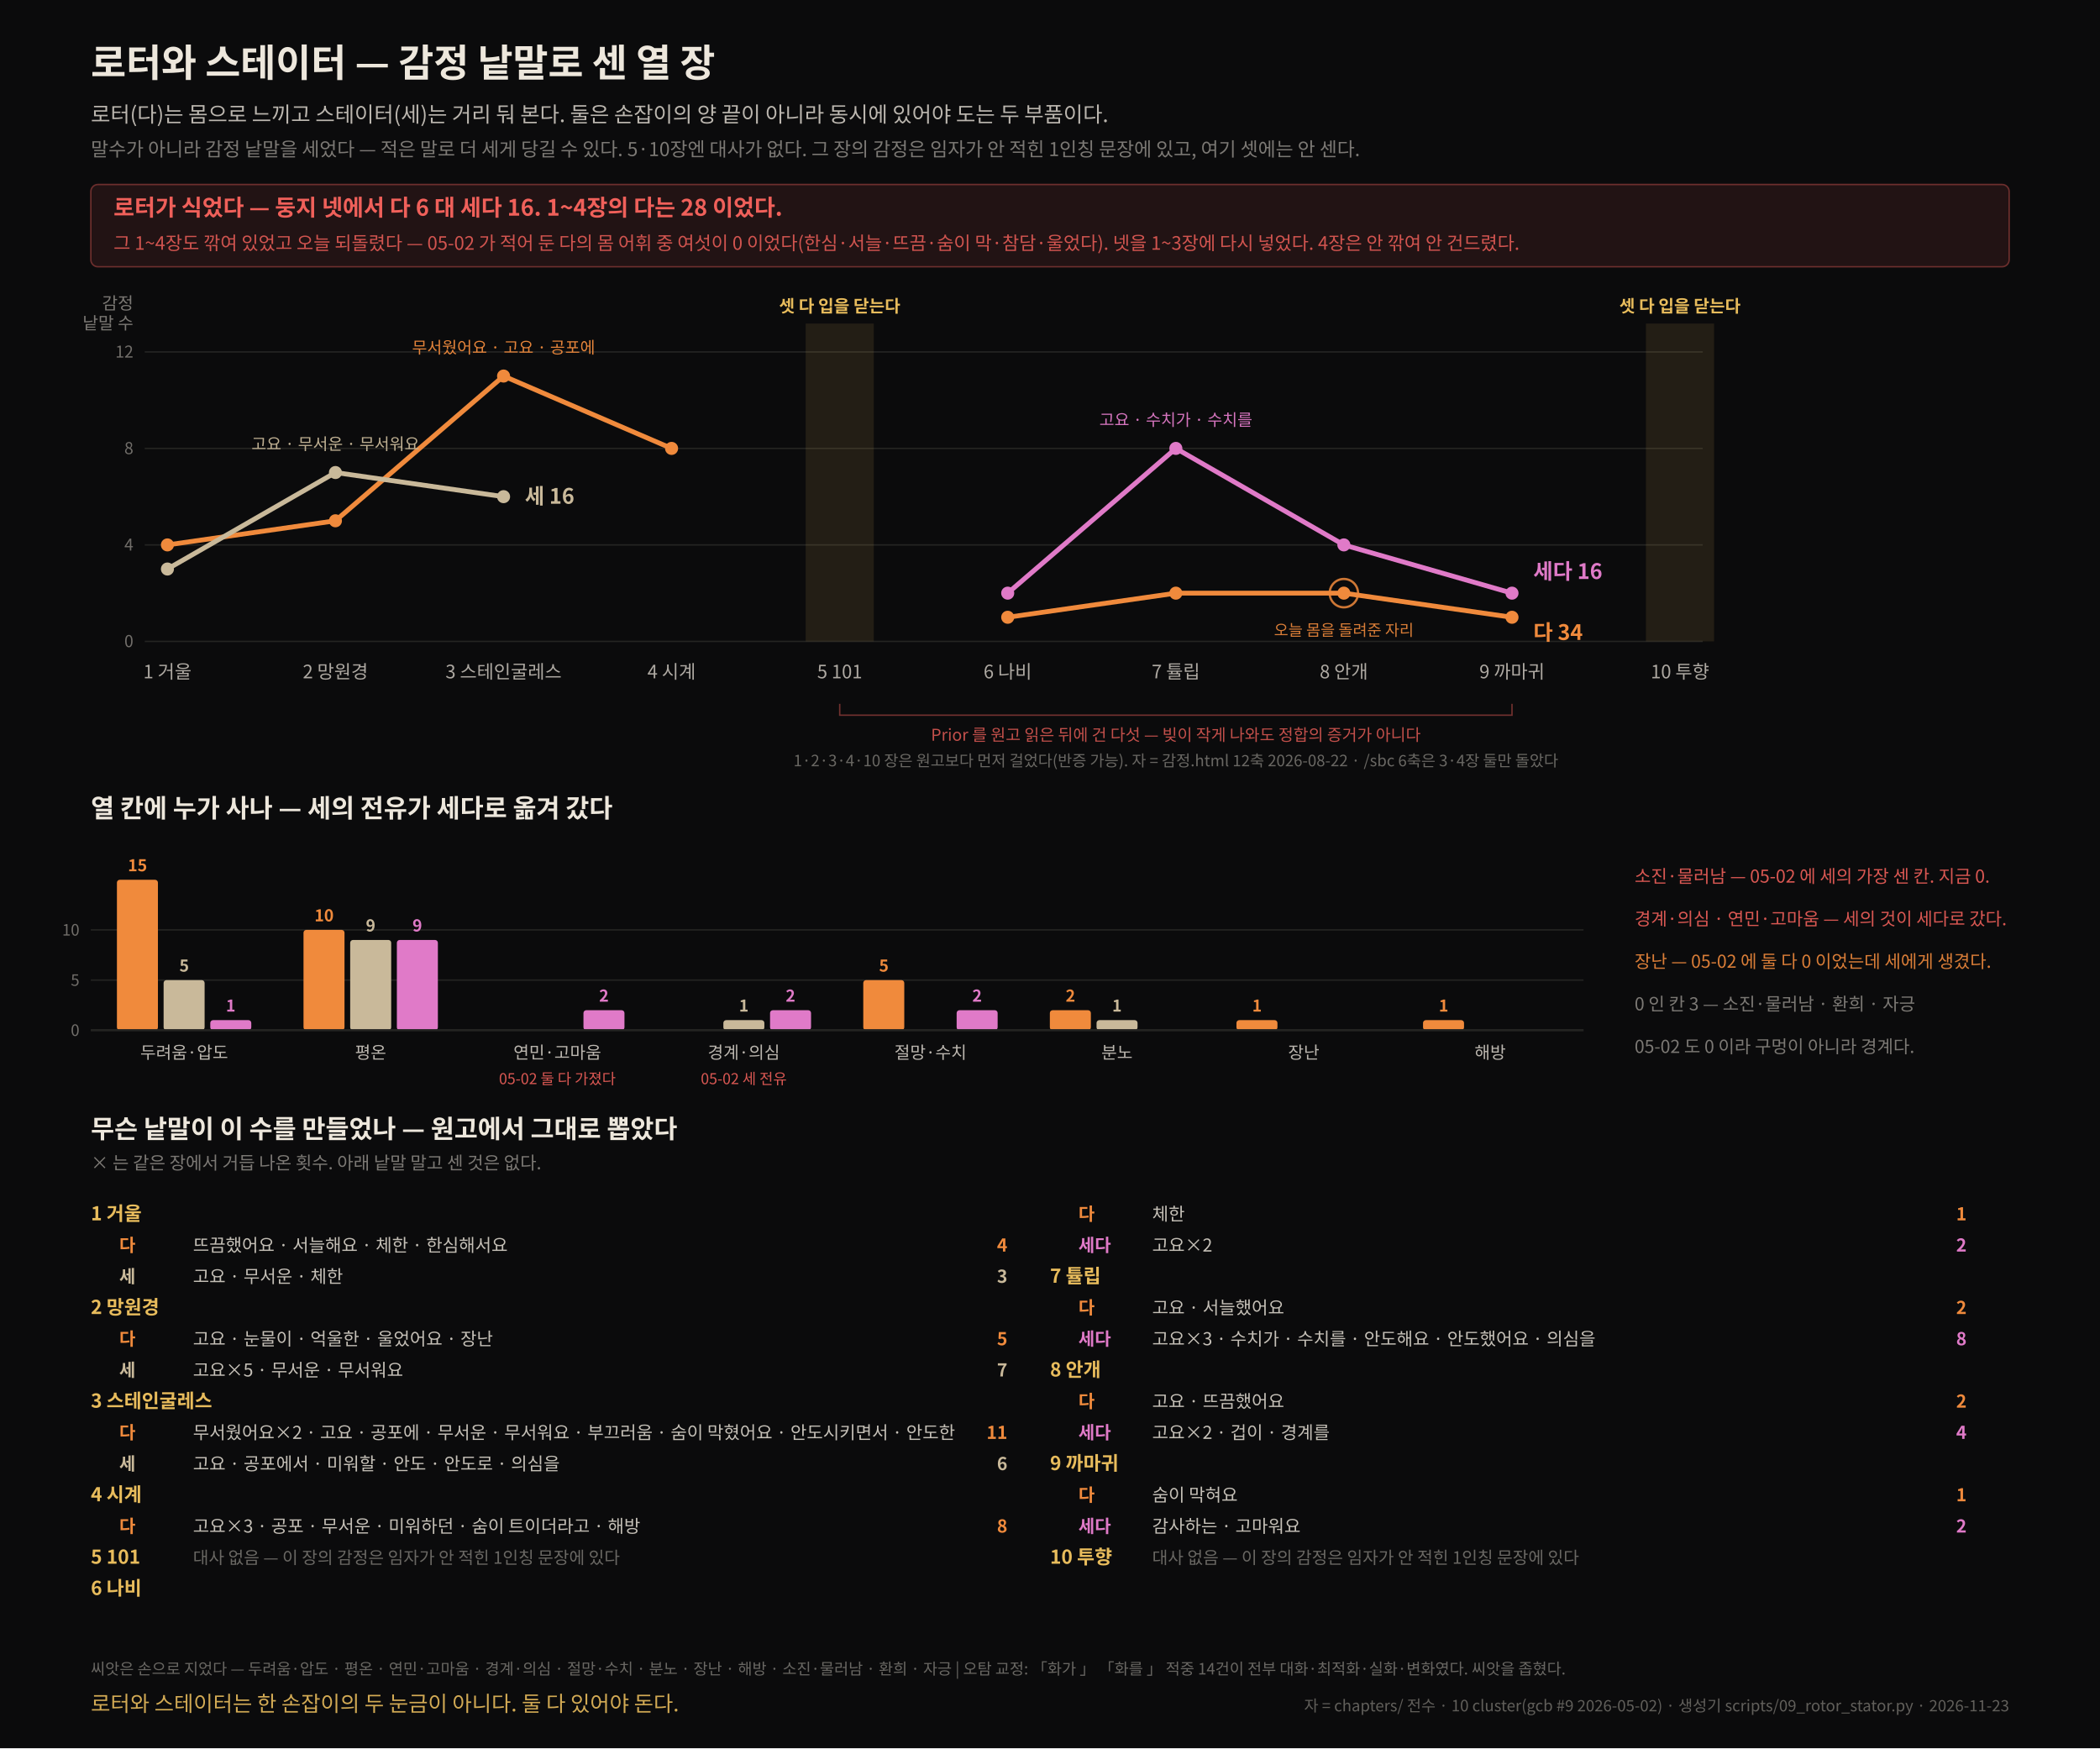
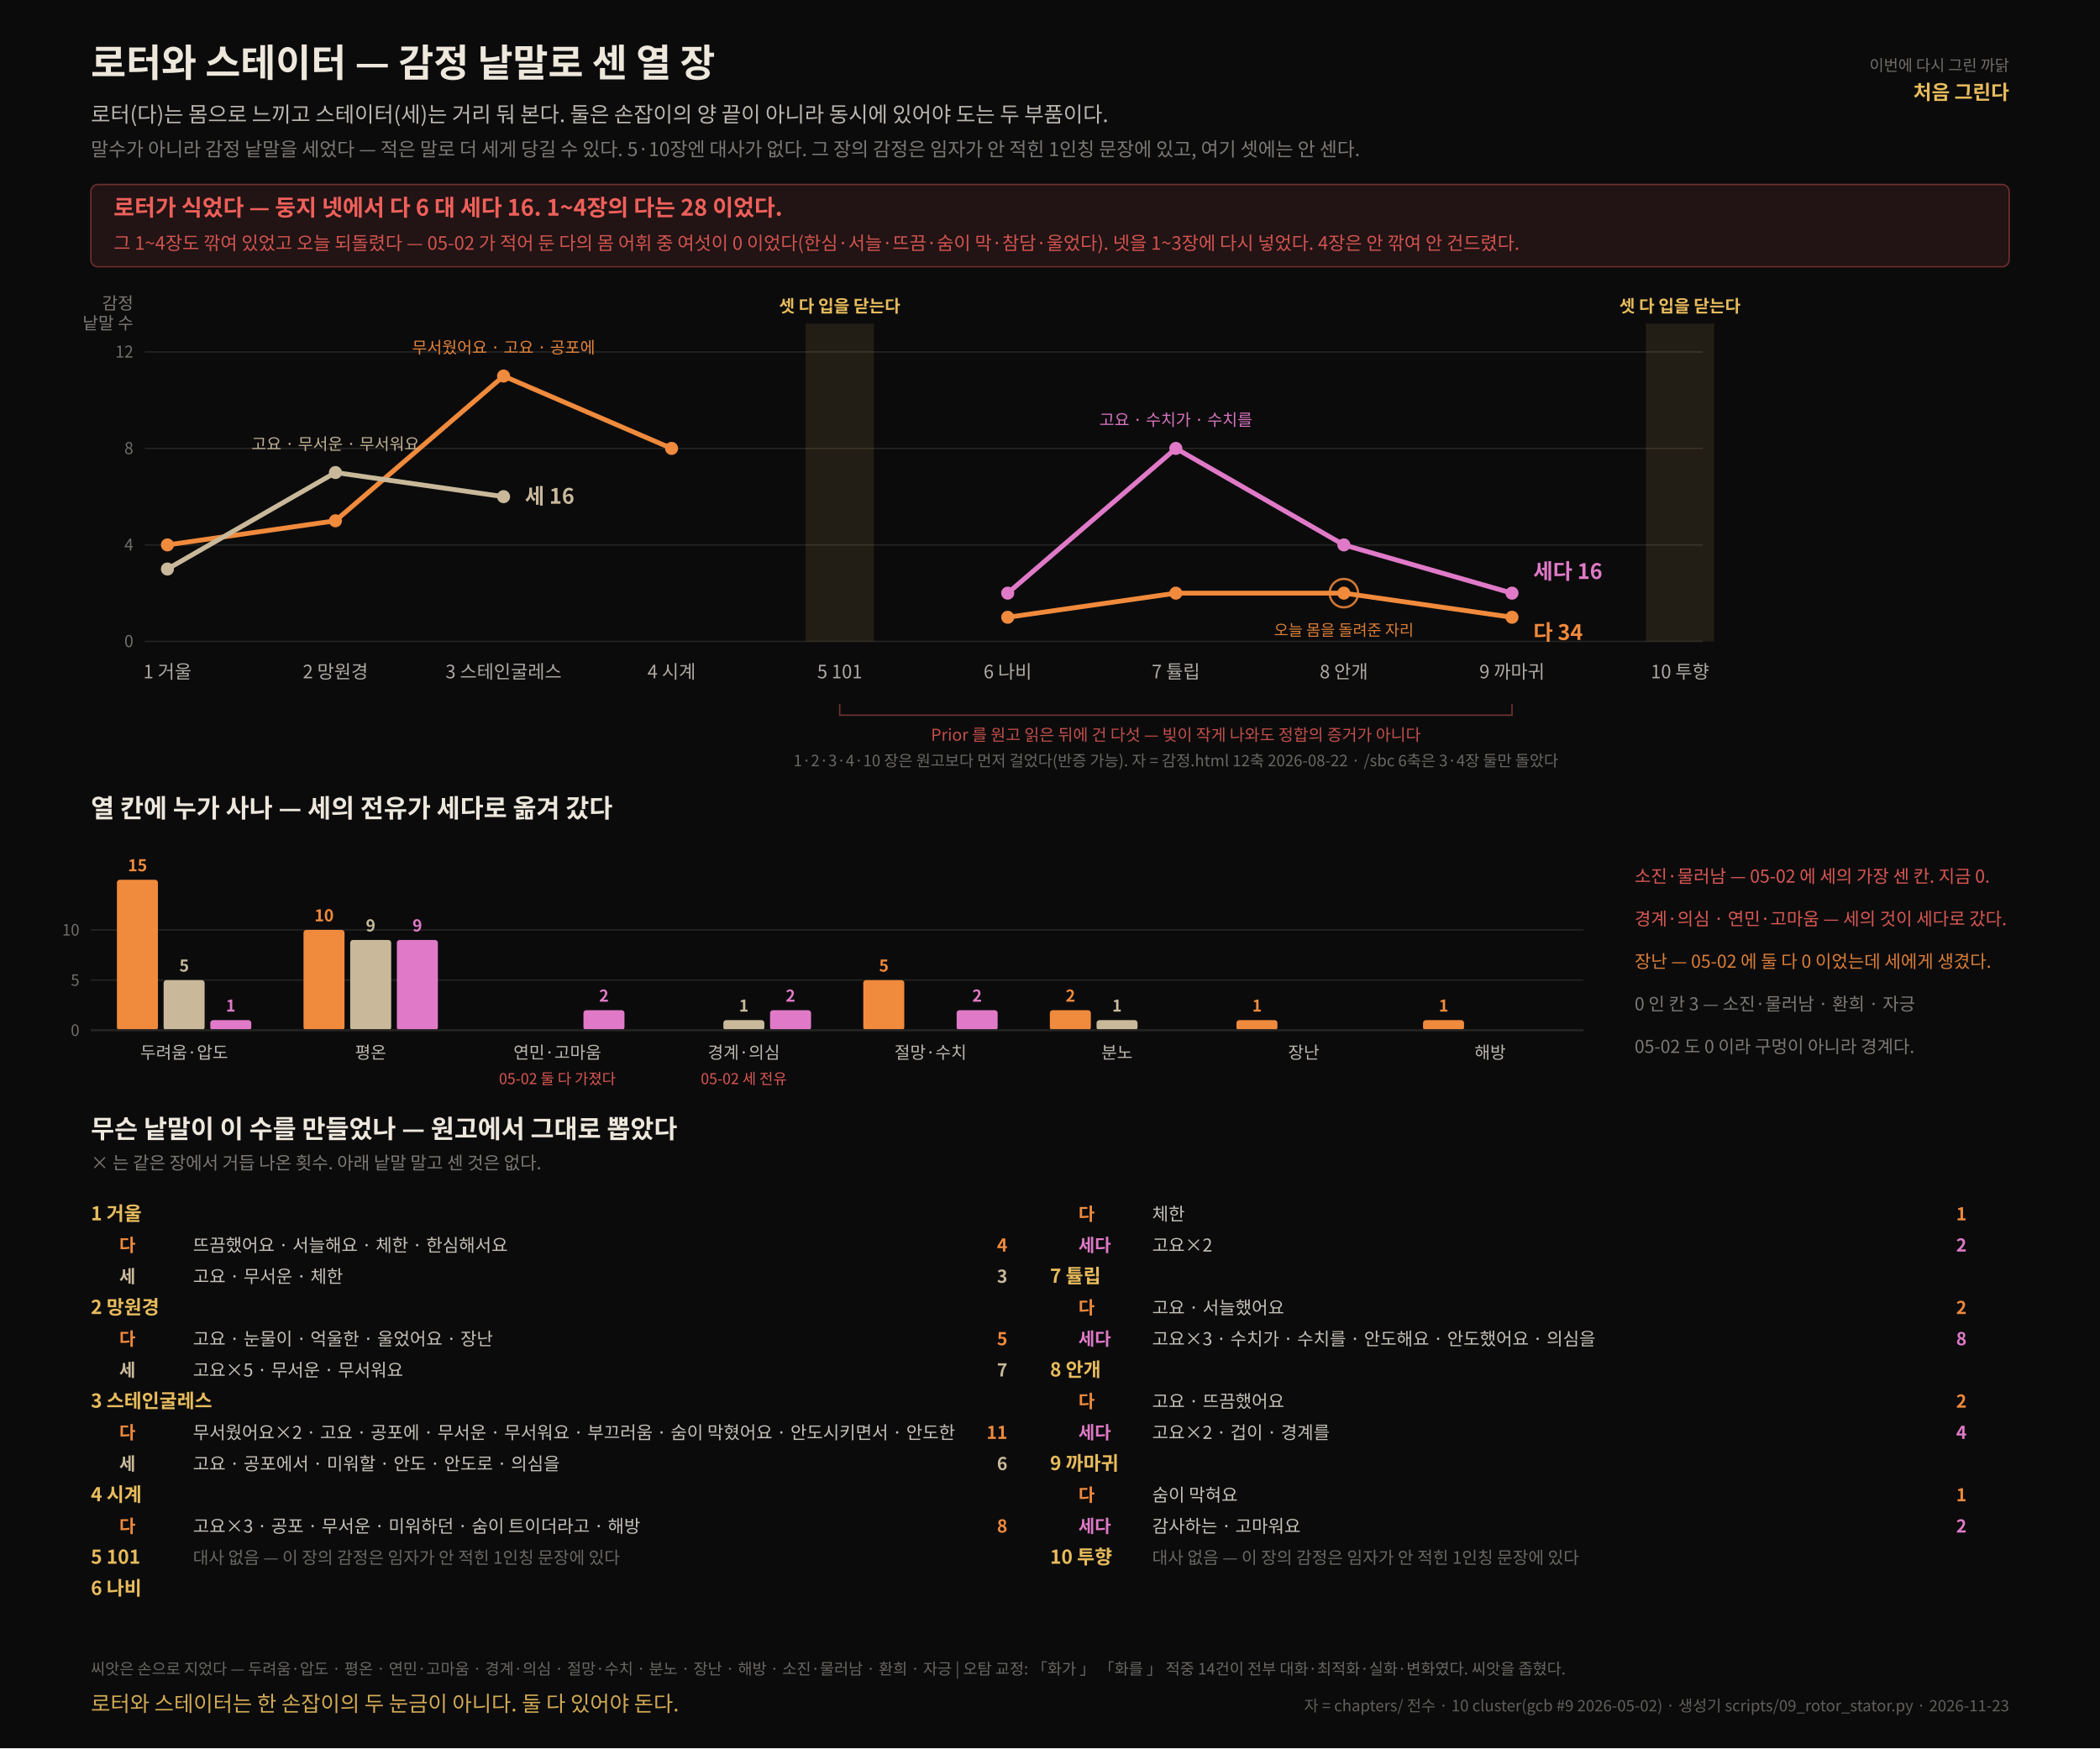
<svg xmlns="http://www.w3.org/2000/svg" width="1480" height="1232" viewBox="0 0 1480 1232" font-family="Apple SD Gothic Neo, Noto Sans CJK KR, Noto Sans KR, Helvetica Neue, Helvetica, Arial, sans-serif">
  <rect width="1480" height="1232" fill="#0B0B0C" />
  <text x="64.0" y="54.0" font-size="27" fill="#EDE7DC" fill-opacity="1.0" text-anchor="start" font-weight="700">로터와 스테이터 — 감정 낱말로 센 열 장</text>
+   <text x="1416.0" y="50.0" font-size="11" fill="#EDE7DC" fill-opacity="0.45" text-anchor="end">이번에 다시 그린 까닭</text>
+   <text x="1416.0" y="70.0" font-size="14" fill="#E8BC5C" fill-opacity="1.0" text-anchor="end" font-weight="700">처음 그린다</text>
  <text x="64.0" y="86.0" font-size="15" fill="#EDE7DC" fill-opacity="0.78" text-anchor="start">로터(다)는 몸으로 느끼고 스테이터(세)는 거리 둬 본다. 둘은 손잡이의 양 끝이 아니라 동시에 있어야 도는 두 부품이다.</text>
  <text x="64.0" y="110.0" font-size="13.5" fill="#EDE7DC" fill-opacity="0.5" text-anchor="start">말수가 아니라 감정 낱말을 세었다 — 적은 말로 더 세게 당길 수 있다. 5·10장엔 대사가 없다. 그 장의 감정은 임자가 안 적힌 1인칭 문장에 있고, 여기 셋에는 안 센다.</text>
  <rect x="64" y="130" width="1352" height="58" rx="5" fill="#F0605A" fill-opacity=".10" stroke="#F0605A" stroke-opacity=".40" />
  <text x="80.0" y="152.0" font-size="16" fill="#F0605A" fill-opacity="1.0" text-anchor="start" font-weight="700">로터가 식었다 — 둥지 넷에서 다 6 대 세다 16. 1~4장의 다는 28 이었다.</text>
  <text x="80.0" y="176.0" font-size="13" fill="#F0605A" fill-opacity="0.85" text-anchor="start">그 1~4장도 깎여 있었고 오늘 되돌렸다 — 05-02 가 적어 둔 다의 몸 어휘 중 여섯이 0 이었다(한심·서늘·뜨끔·숨이 막·참담·울었다). 넷을 1~3장에 다시 넣었다. 4장은 안 깎여 안 건드렸다.</text>
  <line x1="102" y1="452.0" x2="1200" y2="452.0" stroke="#242422" stroke-width="1" />
  <text x="94.0" y="456.0" font-size="11.5" fill="#EDE7DC" fill-opacity="0.45" text-anchor="end">0</text>
  <line x1="102" y1="384.0" x2="1200" y2="384.0" stroke="#242422" stroke-width="1" />
  <text x="94.0" y="388.0" font-size="11.5" fill="#EDE7DC" fill-opacity="0.45" text-anchor="end">4</text>
  <line x1="102" y1="316.0" x2="1200" y2="316.0" stroke="#242422" stroke-width="1" />
  <text x="94.0" y="320.0" font-size="11.5" fill="#EDE7DC" fill-opacity="0.45" text-anchor="end">8</text>
  <line x1="102" y1="248.0" x2="1200" y2="248.0" stroke="#242422" stroke-width="1" />
  <text x="94.0" y="252.0" font-size="11.5" fill="#EDE7DC" fill-opacity="0.45" text-anchor="end">12</text>
  <rect x="567.8" y="228" width="48" height="224" fill="#E8BC5C" fill-opacity=".11" />
  <text x="591.8" y="220.0" font-size="12" fill="#E8BC5C" fill-opacity="1.0" text-anchor="middle" font-weight="700">셋 다 입을 닫는다</text>
  <rect x="1160.0" y="228" width="48" height="224" fill="#E8BC5C" fill-opacity=".11" />
  <text x="1184.0" y="220.0" font-size="12" fill="#E8BC5C" fill-opacity="1.0" text-anchor="middle" font-weight="700">셋 다 입을 닫는다</text>
  <polyline points="118.0,384.0 236.4,367.0 354.9,265.0 473.3,316.0" fill="none" stroke="#F08A3C" stroke-width="3.4" stroke-linejoin="round" stroke-linecap="round" />
  <polyline points="710.2,435.0 828.7,418.0 947.1,418.0 1065.6,435.0" fill="none" stroke="#F08A3C" stroke-width="3.4" stroke-linejoin="round" stroke-linecap="round" />
  <circle cx="118.0" cy="384.0" r="4.6" fill="#F08A3C" />
  <circle cx="236.4" cy="367.0" r="4.6" fill="#F08A3C" />
  <circle cx="354.9" cy="265.0" r="4.6" fill="#F08A3C" />
  <circle cx="473.3" cy="316.0" r="4.6" fill="#F08A3C" />
  <circle cx="710.2" cy="435.0" r="4.6" fill="#F08A3C" />
  <circle cx="828.7" cy="418.0" r="4.6" fill="#F08A3C" />
  <circle cx="947.1" cy="418.0" r="4.6" fill="#F08A3C" />
  <circle cx="1065.6" cy="435.0" r="4.6" fill="#F08A3C" />
  <text x="1080.6" y="451.0" font-size="15" fill="#F08A3C" fill-opacity="1.0" text-anchor="start" font-weight="700">다  34</text>
  <polyline points="118.0,401.0 236.4,333.0 354.9,350.0" fill="none" stroke="#C9B99A" stroke-width="3.4" stroke-linejoin="round" stroke-linecap="round" />
  <circle cx="118.0" cy="401.0" r="4.6" fill="#C9B99A" />
  <circle cx="236.4" cy="333.0" r="4.6" fill="#C9B99A" />
  <circle cx="354.9" cy="350.0" r="4.6" fill="#C9B99A" />
  <text x="369.9" y="355.0" font-size="15" fill="#C9B99A" fill-opacity="1.0" text-anchor="start" font-weight="700">세  16</text>
  <polyline points="710.2,418.0 828.7,316.0 947.1,384.0 1065.6,418.0" fill="none" stroke="#E07AC8" stroke-width="3.4" stroke-linejoin="round" stroke-linecap="round" />
  <circle cx="710.2" cy="418.0" r="4.6" fill="#E07AC8" />
  <circle cx="828.7" cy="316.0" r="4.6" fill="#E07AC8" />
  <circle cx="947.1" cy="384.0" r="4.6" fill="#E07AC8" />
  <circle cx="1065.6" cy="418.0" r="4.6" fill="#E07AC8" />
  <text x="1080.6" y="408.0" font-size="15" fill="#E07AC8" fill-opacity="1.0" text-anchor="start" font-weight="700">세다  16</text>
  <text x="94.0" y="218.0" font-size="12" fill="#EDE7DC" fill-opacity="0.5" text-anchor="end">감정</text>
  <text x="94.0" y="232.0" font-size="12" fill="#EDE7DC" fill-opacity="0.5" text-anchor="end">낱말 수</text>
  <text x="354.9" y="249.0" font-size="11.5" fill="#F08A3C" fill-opacity="0.95" text-anchor="middle">무서웠어요 · 고요 · 공포에</text>
  <text x="236.4" y="317.0" font-size="11.5" fill="#C9B99A" fill-opacity="0.95" text-anchor="middle">고요 · 무서운 · 무서워요</text>
  <text x="828.7" y="300.0" font-size="11.5" fill="#E07AC8" fill-opacity="0.95" text-anchor="middle">고요 · 수치가 · 수치를</text>
  <circle cx="947.1" cy="418.0" r="10" fill="none" stroke="#F08A3C" stroke-width="1.6" stroke-opacity=".85" />
  <text x="947.1" y="448.0" font-size="11" fill="#F08A3C" fill-opacity="0.9" text-anchor="middle">오늘 몸을 돌려준 자리</text>
  <path d="M 591.8 496 L 591.8 504 L 1065.6 504 L 1065.6 496" fill="none" stroke="#F0605A" stroke-width="1" stroke-opacity=".45" />
  <text x="828.7" y="522.0" font-size="11.5" fill="#F0605A" fill-opacity="0.8" text-anchor="middle">Prior 를 원고 읽은 뒤에 건 다섯 — 빚이 작게 나와도 정합의 증거가 아니다</text>
  <text x="828.7" y="540.0" font-size="11" fill="#EDE7DC" fill-opacity="0.42" text-anchor="middle">1·2·3·4·10 장은 원고보다 먼저 걸었다(반증 가능). 자 = 감정.html 12축 2026-08-22 · /sbc 6축은 3·4장 둘만 돌았다</text>
  <text x="118.0" y="478.0" font-size="13" fill="#EDE7DC" fill-opacity="0.72" text-anchor="middle">1 거울</text>
  <text x="236.4" y="478.0" font-size="13" fill="#EDE7DC" fill-opacity="0.72" text-anchor="middle">2 망원경</text>
  <text x="354.9" y="478.0" font-size="13" fill="#EDE7DC" fill-opacity="0.72" text-anchor="middle">3 스테인굴레스</text>
  <text x="473.3" y="478.0" font-size="13" fill="#EDE7DC" fill-opacity="0.72" text-anchor="middle">4 시계</text>
  <text x="591.8" y="478.0" font-size="13" fill="#EDE7DC" fill-opacity="0.72" text-anchor="middle">5 101</text>
  <text x="710.2" y="478.0" font-size="13" fill="#EDE7DC" fill-opacity="0.72" text-anchor="middle">6 나비</text>
  <text x="828.7" y="478.0" font-size="13" fill="#EDE7DC" fill-opacity="0.72" text-anchor="middle">7 튤립</text>
  <text x="947.1" y="478.0" font-size="13" fill="#EDE7DC" fill-opacity="0.72" text-anchor="middle">8 안개</text>
  <text x="1065.6" y="478.0" font-size="13" fill="#EDE7DC" fill-opacity="0.72" text-anchor="middle">9 까마귀</text>
  <text x="1184.0" y="478.0" font-size="13" fill="#EDE7DC" fill-opacity="0.72" text-anchor="middle">10 투향</text>
  <text x="64.0" y="576.0" font-size="18" fill="#EDE7DC" fill-opacity="1.0" text-anchor="start" font-weight="700">열 칸에 누가 사나 — 세의 전유가 세다로 옮겨 갔다</text>
  <line x1="64" y1="726.0" x2="1116.0" y2="726.0" stroke="#242422" stroke-width="1" />
  <text x="56.0" y="730.0" font-size="11" fill="#EDE7DC" fill-opacity="0.45" text-anchor="end">0</text>
  <line x1="64" y1="690.7" x2="1116.0" y2="690.7" stroke="#242422" stroke-width="1" />
  <text x="56.0" y="694.7" font-size="11" fill="#EDE7DC" fill-opacity="0.45" text-anchor="end">5</text>
  <line x1="64" y1="655.3" x2="1116.0" y2="655.3" stroke="#242422" stroke-width="1" />
  <text x="56.0" y="659.3" font-size="11" fill="#EDE7DC" fill-opacity="0.45" text-anchor="end">10</text>
  <rect x="82.4" y="620.0" width="28.9" height="106.0" fill="#F08A3C" rx="2" />
  <text x="96.9" y="614.0" font-size="11.5" fill="#F08A3C" fill-opacity="1.0" text-anchor="middle" font-weight="700">15</text>
  <rect x="115.3" y="690.7" width="28.9" height="35.3" fill="#C9B99A" rx="2" />
  <text x="129.8" y="684.7" font-size="11.5" fill="#C9B99A" fill-opacity="1.0" text-anchor="middle" font-weight="700">5</text>
  <rect x="148.2" y="718.9" width="28.9" height="7.1" fill="#E07AC8" rx="2" />
  <text x="162.6" y="712.9" font-size="11.5" fill="#E07AC8" fill-opacity="1.0" text-anchor="middle" font-weight="700">1</text>
  <text x="129.8" y="746.0" font-size="12" fill="#EDE7DC" fill-opacity="0.78" text-anchor="middle">두려움·압도</text>
  <rect x="213.9" y="655.3" width="28.9" height="70.7" fill="#F08A3C" rx="2" />
  <text x="228.4" y="649.3" font-size="11.5" fill="#F08A3C" fill-opacity="1.0" text-anchor="middle" font-weight="700">10</text>
  <rect x="246.8" y="662.4" width="28.9" height="63.6" fill="#C9B99A" rx="2" />
  <text x="261.2" y="656.4" font-size="11.5" fill="#C9B99A" fill-opacity="1.0" text-anchor="middle" font-weight="700">9</text>
  <rect x="279.7" y="662.4" width="28.9" height="63.6" fill="#E07AC8" rx="2" />
  <text x="294.1" y="656.4" font-size="11.5" fill="#E07AC8" fill-opacity="1.0" text-anchor="middle" font-weight="700">9</text>
  <text x="261.2" y="746.0" font-size="12" fill="#EDE7DC" fill-opacity="0.78" text-anchor="middle">평온</text>
  <rect x="411.2" y="711.9" width="28.9" height="14.1" fill="#E07AC8" rx="2" />
  <text x="425.6" y="705.9" font-size="11.5" fill="#E07AC8" fill-opacity="1.0" text-anchor="middle" font-weight="700">2</text>
  <text x="392.8" y="746.0" font-size="12" fill="#EDE7DC" fill-opacity="0.78" text-anchor="middle">연민·고마움</text>
  <text x="392.8" y="764.0" font-size="10.5" fill="#F0605A" fill-opacity="0.9" text-anchor="middle">05-02 둘 다 가졌다</text>
  <rect x="509.8" y="718.9" width="28.9" height="7.1" fill="#C9B99A" rx="2" />
  <text x="524.2" y="712.9" font-size="11.5" fill="#C9B99A" fill-opacity="1.0" text-anchor="middle" font-weight="700">1</text>
  <rect x="542.7" y="711.9" width="28.9" height="14.1" fill="#E07AC8" rx="2" />
  <text x="557.1" y="705.9" font-size="11.5" fill="#E07AC8" fill-opacity="1.0" text-anchor="middle" font-weight="700">2</text>
  <text x="524.2" y="746.0" font-size="12" fill="#EDE7DC" fill-opacity="0.78" text-anchor="middle">경계·의심</text>
  <text x="524.2" y="764.0" font-size="10.5" fill="#F0605A" fill-opacity="0.9" text-anchor="middle">05-02 세 전유</text>
  <rect x="608.4" y="690.7" width="28.9" height="35.3" fill="#F08A3C" rx="2" />
  <text x="622.9" y="684.7" font-size="11.5" fill="#F08A3C" fill-opacity="1.0" text-anchor="middle" font-weight="700">5</text>
  <rect x="674.2" y="711.9" width="28.9" height="14.1" fill="#E07AC8" rx="2" />
  <text x="688.6" y="705.9" font-size="11.5" fill="#E07AC8" fill-opacity="1.0" text-anchor="middle" font-weight="700">2</text>
  <text x="655.8" y="746.0" font-size="12" fill="#EDE7DC" fill-opacity="0.78" text-anchor="middle">절망·수치</text>
  <rect x="739.9" y="711.9" width="28.9" height="14.1" fill="#F08A3C" rx="2" />
  <text x="754.4" y="705.9" font-size="11.5" fill="#F08A3C" fill-opacity="1.0" text-anchor="middle" font-weight="700">2</text>
  <rect x="772.8" y="718.9" width="28.9" height="7.1" fill="#C9B99A" rx="2" />
  <text x="787.2" y="712.9" font-size="11.5" fill="#C9B99A" fill-opacity="1.0" text-anchor="middle" font-weight="700">1</text>
  <text x="787.2" y="746.0" font-size="12" fill="#EDE7DC" fill-opacity="0.78" text-anchor="middle">분노</text>
  <rect x="871.4" y="718.9" width="28.9" height="7.1" fill="#F08A3C" rx="2" />
  <text x="885.9" y="712.9" font-size="11.5" fill="#F08A3C" fill-opacity="1.0" text-anchor="middle" font-weight="700">1</text>
  <text x="918.8" y="746.0" font-size="12" fill="#EDE7DC" fill-opacity="0.78" text-anchor="middle">장난</text>
  <rect x="1002.9" y="718.9" width="28.9" height="7.1" fill="#F08A3C" rx="2" />
  <text x="1017.4" y="712.9" font-size="11.5" fill="#F08A3C" fill-opacity="1.0" text-anchor="middle" font-weight="700">1</text>
  <text x="1050.2" y="746.0" font-size="12" fill="#EDE7DC" fill-opacity="0.78" text-anchor="middle">해방</text>
  <line x1="64" y1="726" x2="1116.0" y2="726" stroke="#242422" stroke-width="1.5" />
  <text x="1152.0" y="622.0" font-size="12.5" fill="#F0605A" fill-opacity="0.9" text-anchor="start">소진·물러남 — 05-02 에 세의 가장 센 칸. 지금 0.</text>
  <text x="1152.0" y="652.0" font-size="12.5" fill="#F0605A" fill-opacity="0.9" text-anchor="start">경계·의심 · 연민·고마움 — 세의 것이 세다로 갔다.</text>
  <text x="1152.0" y="682.0" font-size="12.5" fill="#F08A3C" fill-opacity="0.9" text-anchor="start">장난 — 05-02 에 둘 다 0 이었는데 세에게 생겼다.</text>
  <text x="1152.0" y="712.0" font-size="12.5" fill="#EDE7DC" fill-opacity="0.5" text-anchor="start">0 인 칸 3 — 소진·물러남 · 환희 · 자긍</text>
  <text x="1152.0" y="742.0" font-size="12.5" fill="#EDE7DC" fill-opacity="0.5" text-anchor="start">05-02 도 0 이라 구멍이 아니라 경계다.</text>
  <text x="64.0" y="802.0" font-size="18" fill="#EDE7DC" fill-opacity="1.0" text-anchor="start" font-weight="700">무슨 낱말이 이 수를 만들었나 — 원고에서 그대로 뽑았다</text>
  <text x="64.0" y="824.0" font-size="12.5" fill="#EDE7DC" fill-opacity="0.5" text-anchor="start">× 는 같은 장에서 거듭 나온 횟수. 아래 낱말 말고 센 것은 없다.</text>
  <text x="64.0" y="860.0" font-size="13.5" fill="#E8BC5C" fill-opacity="1.0" text-anchor="start" font-weight="700">1 거울</text>
  <text x="84.0" y="882.0" font-size="12.5" fill="#F08A3C" fill-opacity="1.0" text-anchor="start" font-weight="700">다</text>
  <text x="136.0" y="882.0" font-size="12.5" fill="#EDE7DC" fill-opacity="0.82" text-anchor="start">뜨끔했어요 · 서늘해요 · 체한 · 한심해서요</text>
  <text x="710.0" y="882.0" font-size="12.5" fill="#F08A3C" fill-opacity="1.0" text-anchor="end" font-weight="700">4</text>
  <text x="84.0" y="904.0" font-size="12.5" fill="#C9B99A" fill-opacity="1.0" text-anchor="start" font-weight="700">세</text>
  <text x="136.0" y="904.0" font-size="12.5" fill="#EDE7DC" fill-opacity="0.82" text-anchor="start">고요 · 무서운 · 체한</text>
  <text x="710.0" y="904.0" font-size="12.5" fill="#C9B99A" fill-opacity="1.0" text-anchor="end" font-weight="700">3</text>
  <text x="64.0" y="926.0" font-size="13.5" fill="#E8BC5C" fill-opacity="1.0" text-anchor="start" font-weight="700">2 망원경</text>
  <text x="84.0" y="948.0" font-size="12.5" fill="#F08A3C" fill-opacity="1.0" text-anchor="start" font-weight="700">다</text>
  <text x="136.0" y="948.0" font-size="12.5" fill="#EDE7DC" fill-opacity="0.82" text-anchor="start">고요 · 눈물이 · 억울한 · 울었어요 · 장난</text>
  <text x="710.0" y="948.0" font-size="12.5" fill="#F08A3C" fill-opacity="1.0" text-anchor="end" font-weight="700">5</text>
  <text x="84.0" y="970.0" font-size="12.5" fill="#C9B99A" fill-opacity="1.0" text-anchor="start" font-weight="700">세</text>
  <text x="136.0" y="970.0" font-size="12.5" fill="#EDE7DC" fill-opacity="0.82" text-anchor="start">고요×5 · 무서운 · 무서워요</text>
  <text x="710.0" y="970.0" font-size="12.5" fill="#C9B99A" fill-opacity="1.0" text-anchor="end" font-weight="700">7</text>
  <text x="64.0" y="992.0" font-size="13.5" fill="#E8BC5C" fill-opacity="1.0" text-anchor="start" font-weight="700">3 스테인굴레스</text>
  <text x="84.0" y="1014.0" font-size="12.5" fill="#F08A3C" fill-opacity="1.0" text-anchor="start" font-weight="700">다</text>
  <text x="136.0" y="1014.0" font-size="12.5" fill="#EDE7DC" fill-opacity="0.82" text-anchor="start">무서웠어요×2 · 고요 · 공포에 · 무서운 · 무서워요 · 부끄러움 · 숨이 막혔어요 · 안도시키면서 · 안도한</text>
  <text x="710.0" y="1014.0" font-size="12.5" fill="#F08A3C" fill-opacity="1.0" text-anchor="end" font-weight="700">11</text>
  <text x="84.0" y="1036.0" font-size="12.5" fill="#C9B99A" fill-opacity="1.0" text-anchor="start" font-weight="700">세</text>
  <text x="136.0" y="1036.0" font-size="12.5" fill="#EDE7DC" fill-opacity="0.82" text-anchor="start">고요 · 공포에서 · 미워할 · 안도 · 안도로 · 의심을</text>
  <text x="710.0" y="1036.0" font-size="12.5" fill="#C9B99A" fill-opacity="1.0" text-anchor="end" font-weight="700">6</text>
  <text x="64.0" y="1058.0" font-size="13.5" fill="#E8BC5C" fill-opacity="1.0" text-anchor="start" font-weight="700">4 시계</text>
  <text x="84.0" y="1080.0" font-size="12.5" fill="#F08A3C" fill-opacity="1.0" text-anchor="start" font-weight="700">다</text>
  <text x="136.0" y="1080.0" font-size="12.5" fill="#EDE7DC" fill-opacity="0.82" text-anchor="start">고요×3 · 공포 · 무서운 · 미워하던 · 숨이 트이더라고 · 해방</text>
  <text x="710.0" y="1080.0" font-size="12.5" fill="#F08A3C" fill-opacity="1.0" text-anchor="end" font-weight="700">8</text>
  <text x="64.0" y="1102.0" font-size="13.5" fill="#E8BC5C" fill-opacity="1.0" text-anchor="start" font-weight="700">5 101</text>
  <text x="136.0" y="1102.0" font-size="12" fill="#EDE7DC" fill-opacity="0.42" text-anchor="start">대사 없음 — 이 장의 감정은 임자가 안 적힌 1인칭 문장에 있다</text>
  <text x="64.0" y="1124.0" font-size="13.5" fill="#E8BC5C" fill-opacity="1.0" text-anchor="start" font-weight="700">6 나비</text>
  <text x="760.0" y="860.0" font-size="12.5" fill="#F08A3C" fill-opacity="1.0" text-anchor="start" font-weight="700">다</text>
  <text x="812.0" y="860.0" font-size="12.5" fill="#EDE7DC" fill-opacity="0.82" text-anchor="start">체한</text>
  <text x="1386.0" y="860.0" font-size="12.5" fill="#F08A3C" fill-opacity="1.0" text-anchor="end" font-weight="700">1</text>
  <text x="760.0" y="882.0" font-size="12.5" fill="#E07AC8" fill-opacity="1.0" text-anchor="start" font-weight="700">세다</text>
  <text x="812.0" y="882.0" font-size="12.5" fill="#EDE7DC" fill-opacity="0.82" text-anchor="start">고요×2</text>
  <text x="1386.0" y="882.0" font-size="12.5" fill="#E07AC8" fill-opacity="1.0" text-anchor="end" font-weight="700">2</text>
  <text x="740.0" y="904.0" font-size="13.5" fill="#E8BC5C" fill-opacity="1.0" text-anchor="start" font-weight="700">7 튤립</text>
  <text x="760.0" y="926.0" font-size="12.5" fill="#F08A3C" fill-opacity="1.0" text-anchor="start" font-weight="700">다</text>
  <text x="812.0" y="926.0" font-size="12.5" fill="#EDE7DC" fill-opacity="0.82" text-anchor="start">고요 · 서늘했어요</text>
  <text x="1386.0" y="926.0" font-size="12.5" fill="#F08A3C" fill-opacity="1.0" text-anchor="end" font-weight="700">2</text>
  <text x="760.0" y="948.0" font-size="12.5" fill="#E07AC8" fill-opacity="1.0" text-anchor="start" font-weight="700">세다</text>
  <text x="812.0" y="948.0" font-size="12.5" fill="#EDE7DC" fill-opacity="0.82" text-anchor="start">고요×3 · 수치가 · 수치를 · 안도해요 · 안도했어요 · 의심을</text>
  <text x="1386.0" y="948.0" font-size="12.5" fill="#E07AC8" fill-opacity="1.0" text-anchor="end" font-weight="700">8</text>
  <text x="740.0" y="970.0" font-size="13.5" fill="#E8BC5C" fill-opacity="1.0" text-anchor="start" font-weight="700">8 안개</text>
  <text x="760.0" y="992.0" font-size="12.5" fill="#F08A3C" fill-opacity="1.0" text-anchor="start" font-weight="700">다</text>
  <text x="812.0" y="992.0" font-size="12.5" fill="#EDE7DC" fill-opacity="0.82" text-anchor="start">고요 · 뜨끔했어요</text>
  <text x="1386.0" y="992.0" font-size="12.5" fill="#F08A3C" fill-opacity="1.0" text-anchor="end" font-weight="700">2</text>
  <text x="760.0" y="1014.0" font-size="12.5" fill="#E07AC8" fill-opacity="1.0" text-anchor="start" font-weight="700">세다</text>
  <text x="812.0" y="1014.0" font-size="12.5" fill="#EDE7DC" fill-opacity="0.82" text-anchor="start">고요×2 · 겁이 · 경계를</text>
  <text x="1386.0" y="1014.0" font-size="12.5" fill="#E07AC8" fill-opacity="1.0" text-anchor="end" font-weight="700">4</text>
  <text x="740.0" y="1036.0" font-size="13.5" fill="#E8BC5C" fill-opacity="1.0" text-anchor="start" font-weight="700">9 까마귀</text>
  <text x="760.0" y="1058.0" font-size="12.5" fill="#F08A3C" fill-opacity="1.0" text-anchor="start" font-weight="700">다</text>
  <text x="812.0" y="1058.0" font-size="12.5" fill="#EDE7DC" fill-opacity="0.82" text-anchor="start">숨이 막혀요</text>
  <text x="1386.0" y="1058.0" font-size="12.5" fill="#F08A3C" fill-opacity="1.0" text-anchor="end" font-weight="700">1</text>
  <text x="760.0" y="1080.0" font-size="12.5" fill="#E07AC8" fill-opacity="1.0" text-anchor="start" font-weight="700">세다</text>
  <text x="812.0" y="1080.0" font-size="12.5" fill="#EDE7DC" fill-opacity="0.82" text-anchor="start">감사하는 · 고마워요</text>
  <text x="1386.0" y="1080.0" font-size="12.5" fill="#E07AC8" fill-opacity="1.0" text-anchor="end" font-weight="700">2</text>
  <text x="740.0" y="1102.0" font-size="13.5" fill="#E8BC5C" fill-opacity="1.0" text-anchor="start" font-weight="700">10 투향</text>
  <text x="812.0" y="1102.0" font-size="12" fill="#EDE7DC" fill-opacity="0.42" text-anchor="start">대사 없음 — 이 장의 감정은 임자가 안 적힌 1인칭 문장에 있다</text>
  <text x="64.0" y="1180.0" font-size="11" fill="#EDE7DC" fill-opacity="0.42" text-anchor="start">씨앗은 손으로 지었다 — 두려움·압도 · 평온 · 연민·고마움 · 경계·의심 · 절망·수치 · 분노 · 장난 · 해방 · 소진·물러남 · 환희 · 자긍   |   오탐 교정: 「화가 」 「화를 」 적중 14건이 전부 대화·최적화·실화·변화였다. 씨앗을 좁혔다.</text>
  <text x="64.0" y="1206.0" font-size="15" fill="#E8BC5C" fill-opacity="0.9" text-anchor="start">로터와 스테이터는 한 손잡이의 두 눈금이 아니다. 둘 다 있어야 돈다.</text>
  <text x="1416.0" y="1206.0" font-size="11" fill="#EDE7DC" fill-opacity="0.38" text-anchor="end">자 = chapters/ 전수 · 10 cluster(gcb #9 2026-05-02) · 생성기 scripts/09_rotor_stator.py · 2026-11-23</text>
</svg>
